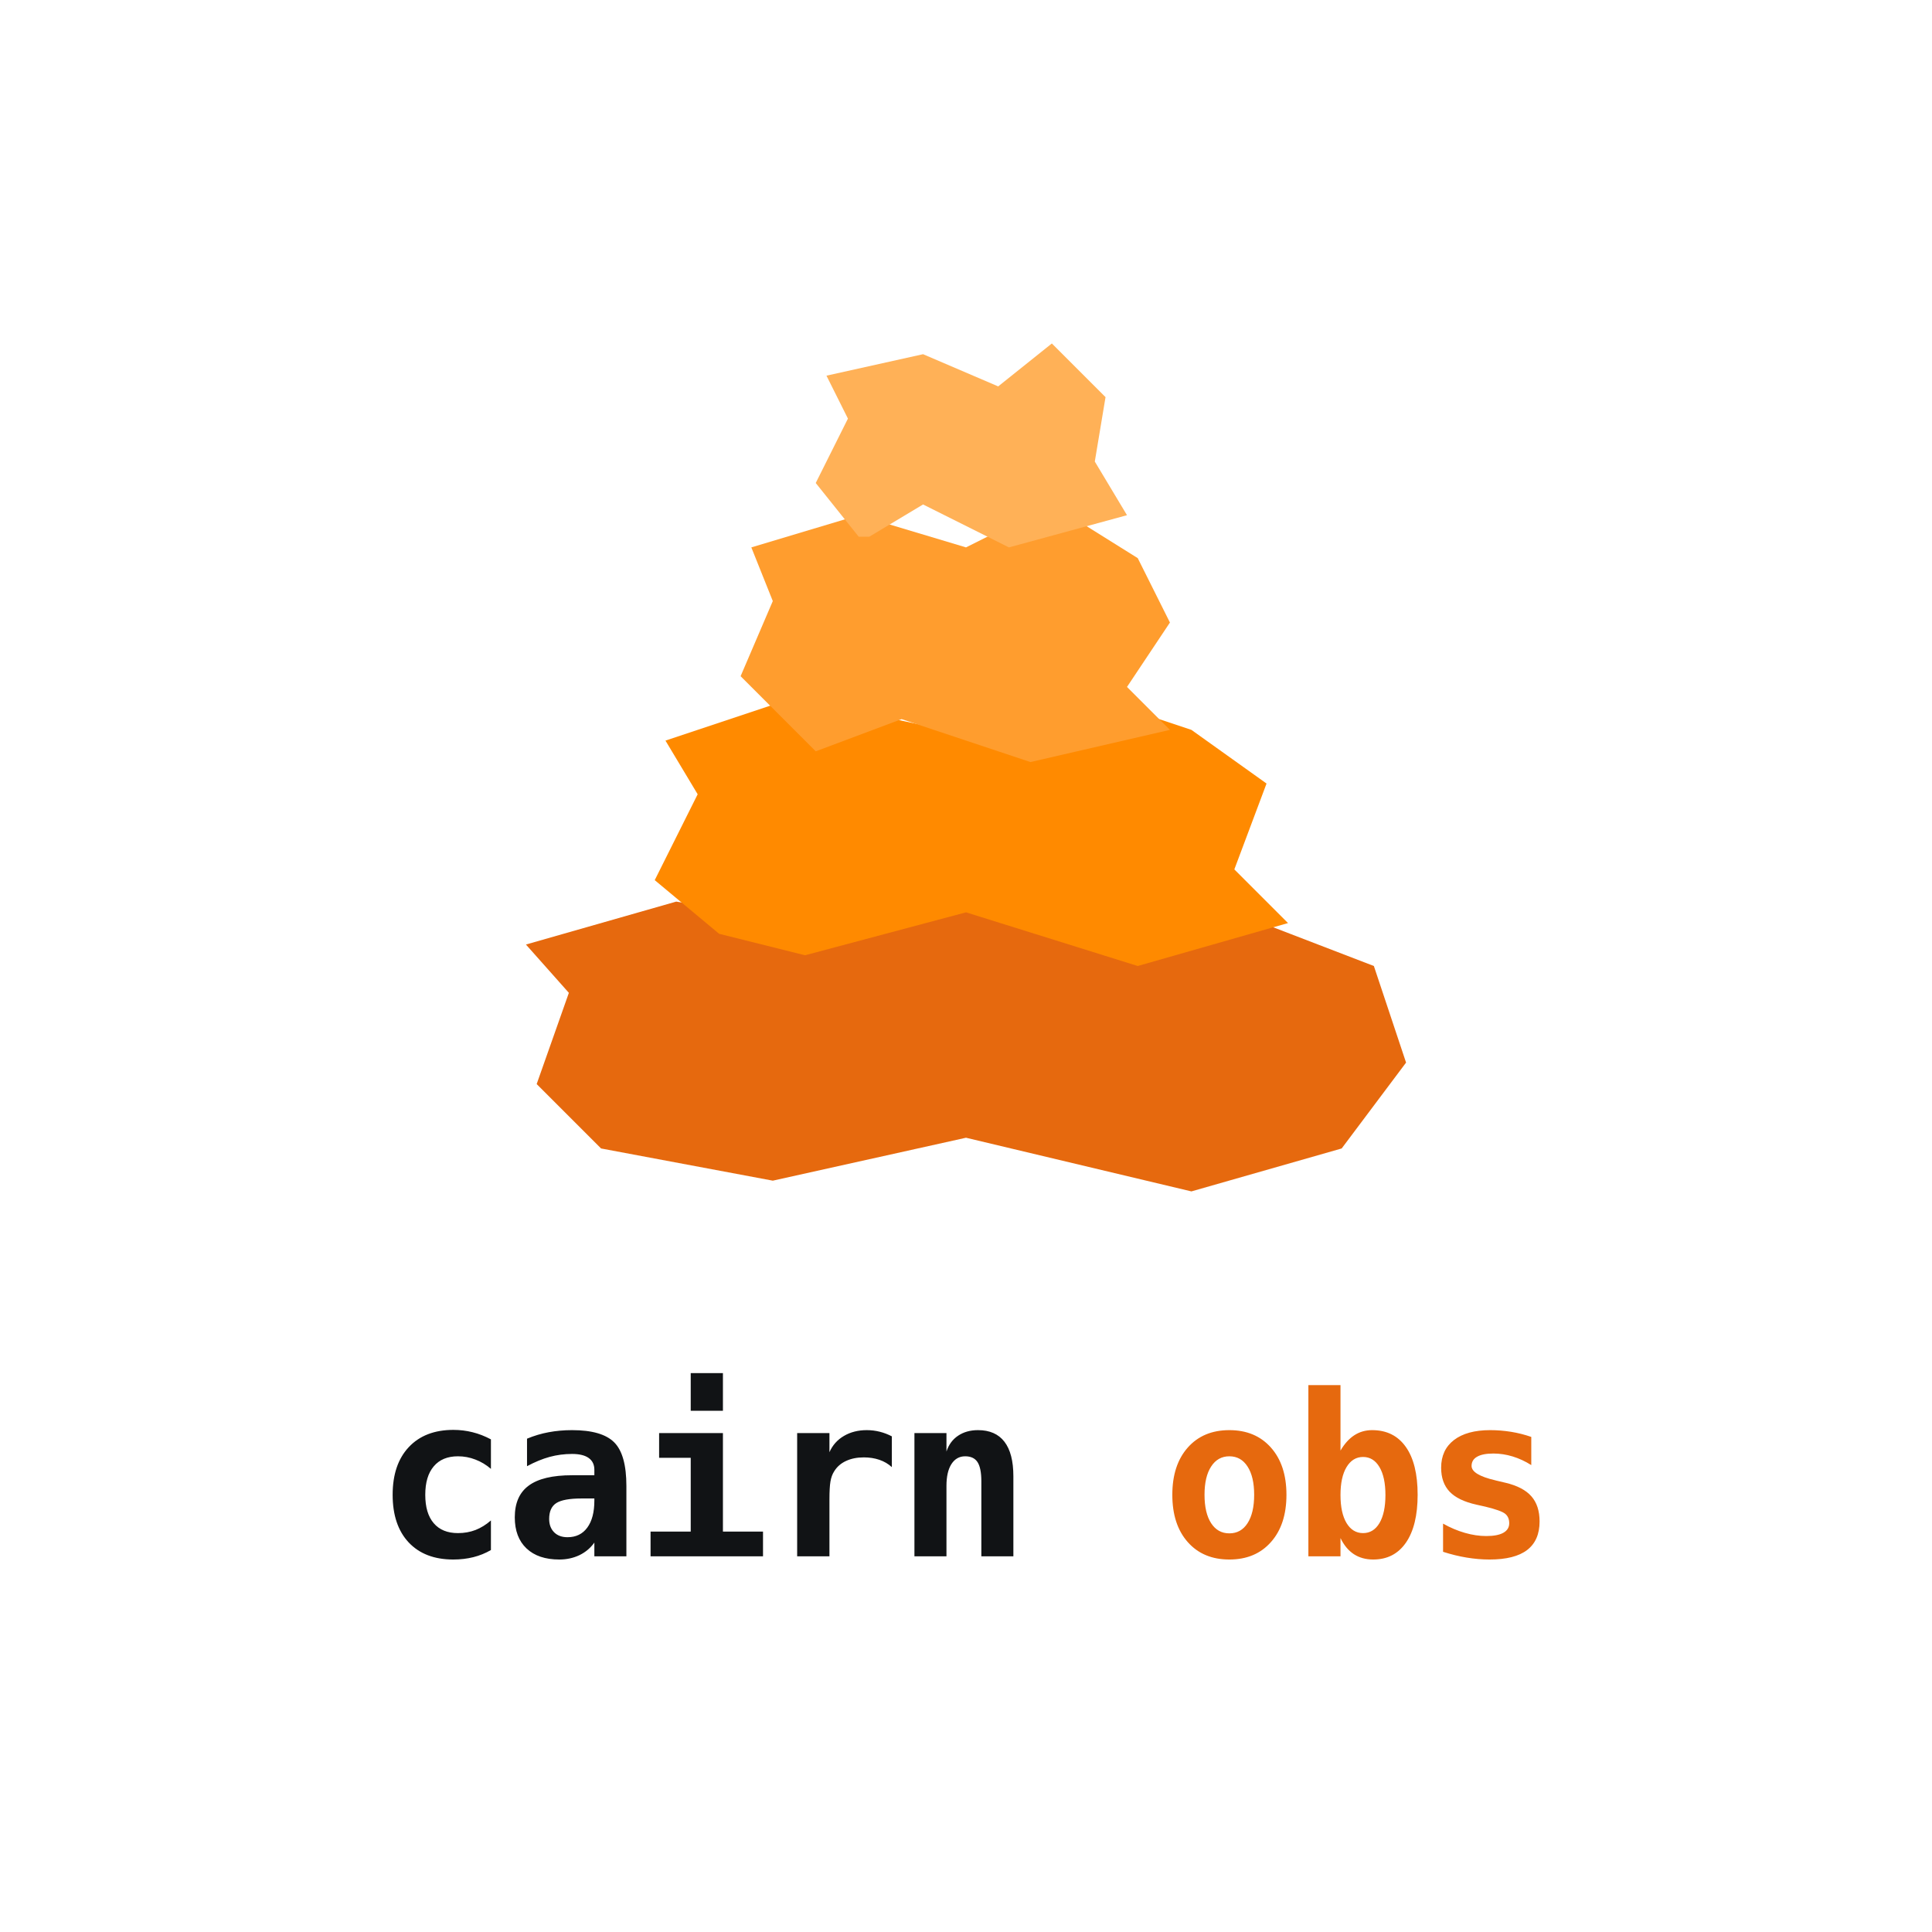
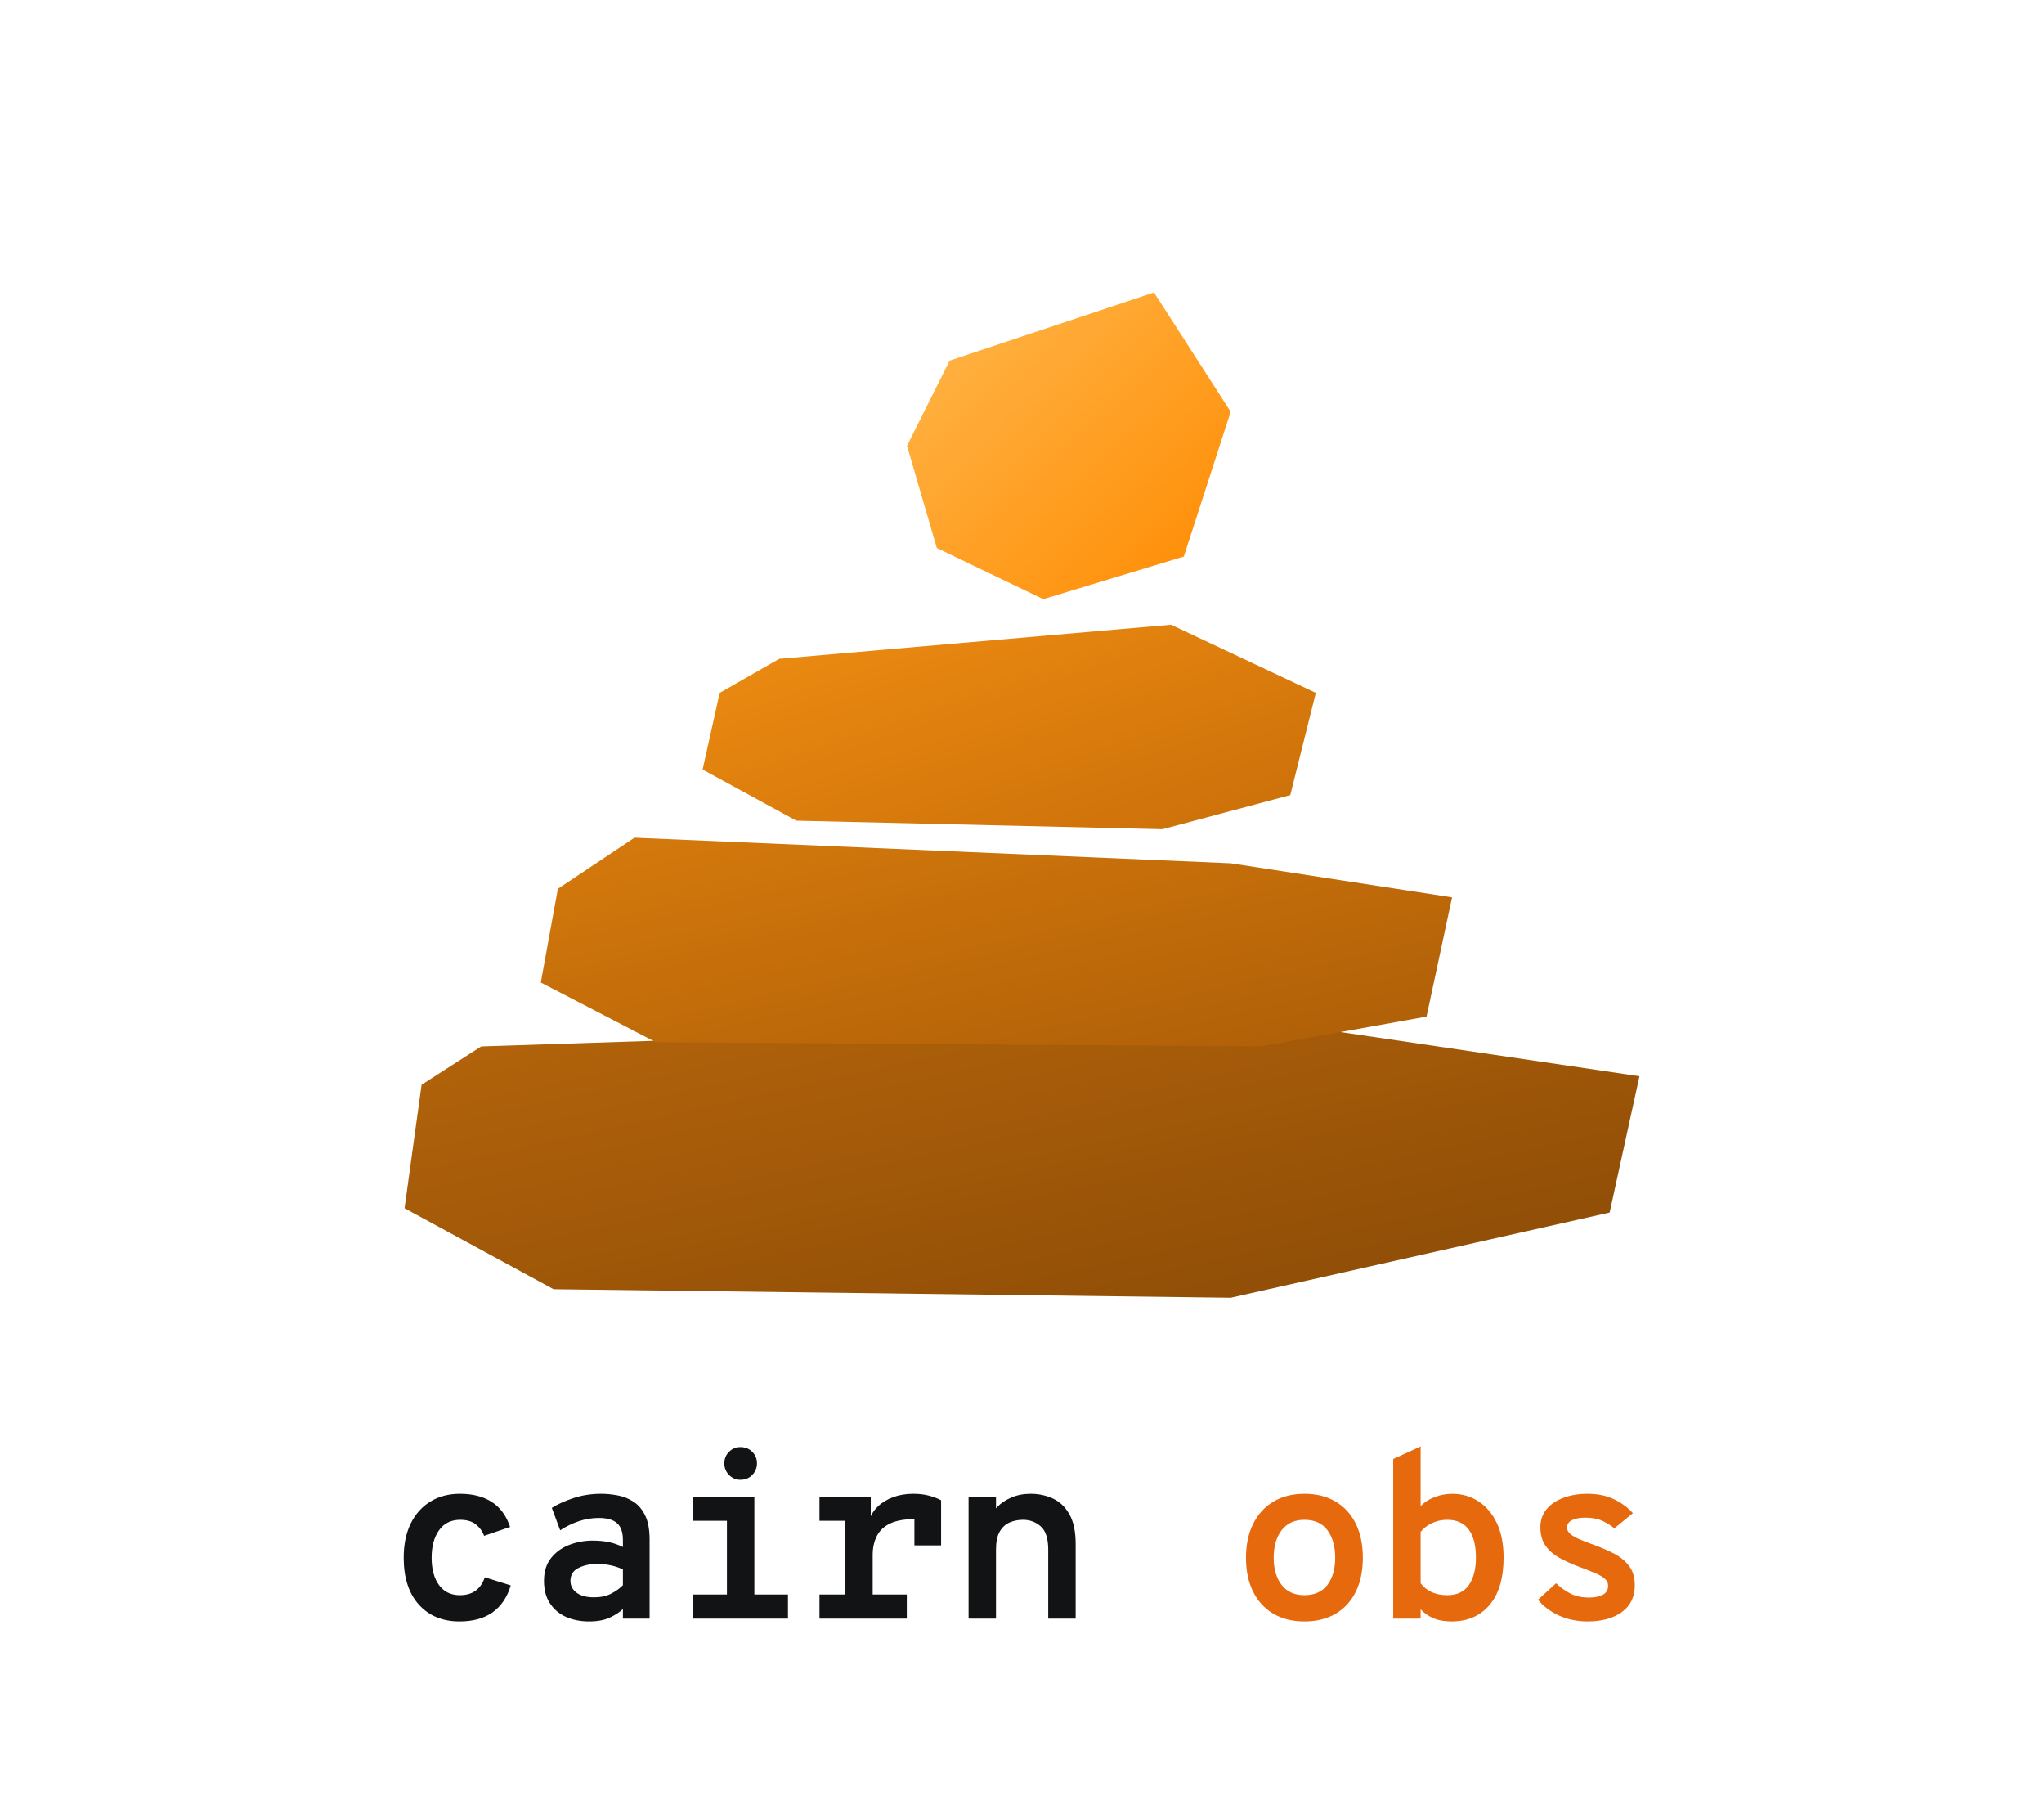
- <svg xmlns="http://www.w3.org/2000/svg" width="360" height="360" viewBox="0 0 360 360">
-   <g transform="translate(80,30) scale(1.0)">
-     <path d="M32,184 L20,172 L26,155 L18,146 L46,138 L82,144 L112,134 L150,140 L176,150 L182,168 L170,184 L142,192 L100,182 L64,190 Z" fill="#E6690E" />
-     <path d="M54,144 L42,134 L50,118 L44,108 L68,100 L96,106 L118,98 L142,106 L156,116 L150,132 L160,142 L132,150 L100,140 L70,148 Z" fill="#FF8A00" />
-     <path d="M68,106 L58,96 L64,82 L60,72 L80,66 L100,72 L116,64 L132,74 L138,86 L130,98 L138,106 L112,112 L88,104 L72,110 Z" fill="#FF9D2E" />
-     <path d="M80,70 L72,60 L78,48 L74,40 L92,36 L106,42 L116,34 L126,44 L124,56 L130,66 L108,72 L92,64 L82,70 Z" fill="#FFB157" />
+ <svg xmlns="http://www.w3.org/2000/svg" width="360" height="320" viewBox="0 0 360 320">
+   <defs>
+     <linearGradient id="s1" x1="0" y1="0" x2="1" y2="1">
+       <stop offset="0" stop-color="#B5650B" />
+       <stop offset="1" stop-color="#8A4A06" />
+     </linearGradient>
+     <linearGradient id="s2" x1="0" y1="0" x2="1" y2="1">
+       <stop offset="0" stop-color="#D67A0C" />
+       <stop offset="1" stop-color="#AD5E08" />
+     </linearGradient>
+     <linearGradient id="s3" x1="0" y1="0" x2="1" y2="1">
+       <stop offset="0" stop-color="#F08E12" />
+       <stop offset="1" stop-color="#C96E09" />
+     </linearGradient>
+     <linearGradient id="s4" x1="0" y1="0" x2="1" y2="1">
+       <stop offset="0" stop-color="#FFB84D" />
+       <stop offset="1" stop-color="#FF8A00" />
+     </linearGradient>
+   </defs>
+   <g transform="translate(48.75,-38.5) scale(0.75)">
+     <polygon points="48,297 232,291 320,304 313,336 224,356 65,354 30,335 34,306" fill="url(#s1)" />
+     <polygon points="84,248 224,254 276,262 270,290 231,297 89,296 62,282 66,260" fill="url(#s2)" />
+     <polygon points="118,206 210,198 244,214 238,238 208,246 122,244 100,232 104,214" fill="url(#s3)" />
+     <polygon points="158,136 206,120 224,148 213,182 180,192 155,180 148,156" fill="url(#s4)" />
  </g>
-   <text x="180" y="290" font-family="'JetBrains Mono','Fira Code',ui-monospace,monospace" font-size="42" font-weight="700" fill="#111315" letter-spacing="-1" text-anchor="middle">cairn <tspan fill="#E6690E">obs</tspan>
-   </text>
+   <path fill="#111315" d="M80.93 285.5Q76.44 285.5 73.77 282.54Q71.1 279.58 71.1 274.29Q71.1 270.78 72.34 268.26Q73.58 265.74 75.81 264.39Q78.03 263.03 81.02 263.03Q84.35 263.03 86.59 264.45Q88.83 265.87 89.84 268.87L85.26 270.43Q84.8 269.19 83.78 268.4Q82.76 267.61 81.06 267.61Q78.64 267.61 77.33 269.44Q76.02 271.27 76.02 274.29Q76.02 277.33 77.33 279.11Q78.64 280.88 80.97 280.88Q82.72 280.88 83.8 280.06Q84.88 279.25 85.38 277.73L89.96 279.16Q89.02 282.27 86.77 283.89Q84.52 285.5 80.93 285.5ZM103.75 285.5Q101.5 285.5 99.7 284.71Q97.91 283.91 96.86 282.32Q95.81 280.74 95.81 278.36Q95.81 275.89 97.07 274.32Q98.33 272.76 100.29 272.01Q102.25 271.27 104.38 271.27Q106.01 271.27 107.29 271.55Q108.58 271.83 109.71 272.4V271.14Q109.71 269.71 109.21 268.86Q108.7 268.01 107.75 267.64Q106.79 267.28 105.47 267.28Q103.68 267.28 101.93 267.86Q100.18 268.45 98.66 269.46L97.19 265.51Q98.75 264.52 101.02 263.78Q103.28 263.03 105.89 263.03Q107.32 263.03 108.82 263.32Q110.32 263.6 111.59 264.43Q112.86 265.26 113.64 266.87Q114.41 268.47 114.41 271.1V285H109.71V283.32Q108.83 284.16 107.39 284.83Q105.95 285.5 103.75 285.5ZM104.63 281.26Q106.39 281.26 107.64 280.61Q108.89 279.96 109.71 279.12V276.35Q108.83 275.91 107.64 275.64Q106.45 275.38 105.13 275.38Q103.28 275.38 101.88 276.09Q100.47 276.79 100.47 278.36Q100.47 279.64 101.56 280.45Q102.65 281.26 104.63 281.26ZM128.03 285V263.54H132.86V285ZM122.11 285V280.76H138.78V285ZM122.11 267.78V263.54H131.18V267.78ZM130.41 260.56Q129.23 260.56 128.4 259.71Q127.57 258.86 127.57 257.66Q127.57 256.46 128.4 255.63Q129.23 254.8 130.41 254.8Q131.66 254.8 132.49 255.63Q133.32 256.46 133.32 257.66Q133.32 258.86 132.49 259.71Q131.66 260.56 130.41 260.56ZM144.33 285V280.76H148.87V267.78H144.33V263.54H153.36V268.28L153.11 267.65Q153.51 266.33 154.59 265.28Q155.67 264.23 157.28 263.63Q158.89 263.03 160.84 263.03Q162.46 263.03 163.7 263.38Q164.94 263.73 165.75 264.17V272.11H161.05V265.6L163.11 267.7Q162.48 267.59 161.94 267.54Q161.41 267.49 161.05 267.49Q158.4 267.49 156.79 268.25Q155.17 269.02 154.44 270.45Q153.7 271.88 153.7 273.83V280.76H159.71V285ZM170.59 285V263.54H175.42V268.62L174.79 267.19Q174.79 266.25 175.7 265.29Q176.6 264.34 178.12 263.69Q179.64 263.03 181.51 263.03Q183.65 263.03 185.46 263.87Q187.27 264.71 188.36 266.66Q189.45 268.6 189.45 271.9V285H184.62V272.9Q184.62 269.94 183.31 268.78Q182 267.61 180.17 267.61Q178.89 267.61 177.81 268.08Q176.72 268.56 176.07 269.69Q175.42 270.82 175.42 272.82V285Z" />
+   <path fill="#E6690E" d="M229.74 285.5Q226.57 285.5 224.26 284.14Q221.95 282.77 220.7 280.26Q219.45 277.75 219.45 274.29Q219.45 270.87 220.7 268.34Q221.95 265.81 224.26 264.42Q226.57 263.03 229.74 263.03Q232.94 263.03 235.25 264.41Q237.56 265.79 238.8 268.32Q240.03 270.85 240.03 274.29Q240.03 277.73 238.8 280.25Q237.56 282.77 235.25 284.14Q232.94 285.5 229.74 285.5ZM229.74 280.88Q232.39 280.88 233.78 279.08Q235.16 277.27 235.16 274.29Q235.16 271.29 233.8 269.45Q232.43 267.61 229.74 267.61Q227.14 267.61 225.73 269.44Q224.33 271.27 224.33 274.29Q224.33 277.27 225.73 279.08Q227.14 280.88 229.74 280.88ZM255.67 285.5Q253.76 285.5 252.42 284.92Q251.09 284.33 250.21 283.36V285H245.38V256.9L250.21 254.68V265.22Q251.09 264.23 252.63 263.63Q254.18 263.03 255.75 263.03Q258.4 263.03 260.44 264.39Q262.49 265.74 263.66 268.25Q264.82 270.76 264.82 274.25Q264.82 279.69 262.35 282.6Q259.89 285.5 255.67 285.5ZM254.91 280.88Q257.47 280.88 258.71 279.09Q259.95 277.29 259.95 274.25Q259.95 271.04 258.68 269.32Q257.41 267.61 254.91 267.61Q253.76 267.61 252.82 267.95Q251.89 268.28 251.22 268.78Q250.56 269.27 250.21 269.75V278.78Q250.96 279.79 252.15 280.34Q253.34 280.88 254.91 280.88ZM279.61 285.5Q276.82 285.5 274.53 284.44Q272.24 283.38 270.88 281.68L274.07 278.78Q274.95 279.67 276.4 280.49Q277.85 281.3 279.87 281.3Q281.32 281.3 282.27 280.82Q283.23 280.34 283.23 279.2Q283.23 278.49 282.64 277.98Q282.05 277.46 280.92 276.98Q279.78 276.5 278.14 275.89Q276.11 275.13 274.56 274.25Q273.02 273.37 272.16 272.1Q271.3 270.82 271.3 268.91Q271.3 267.05 272.4 265.73Q273.5 264.42 275.38 263.73Q277.26 263.03 279.57 263.03Q282.34 263.03 284.34 264.02Q286.33 265.01 287.59 266.44L284.32 269.12Q283.5 268.39 282.26 267.81Q281.02 267.23 279.19 267.23Q277.81 267.23 276.91 267.65Q276 268.07 276 269Q276 269.65 276.62 270.14Q277.24 270.64 278.29 271.08Q279.34 271.52 280.62 271.98Q282.47 272.65 284.14 273.49Q285.81 274.33 286.87 275.67Q287.93 277 287.93 279.16Q287.93 282.19 285.65 283.85Q283.37 285.5 279.61 285.5Z" />
</svg>
